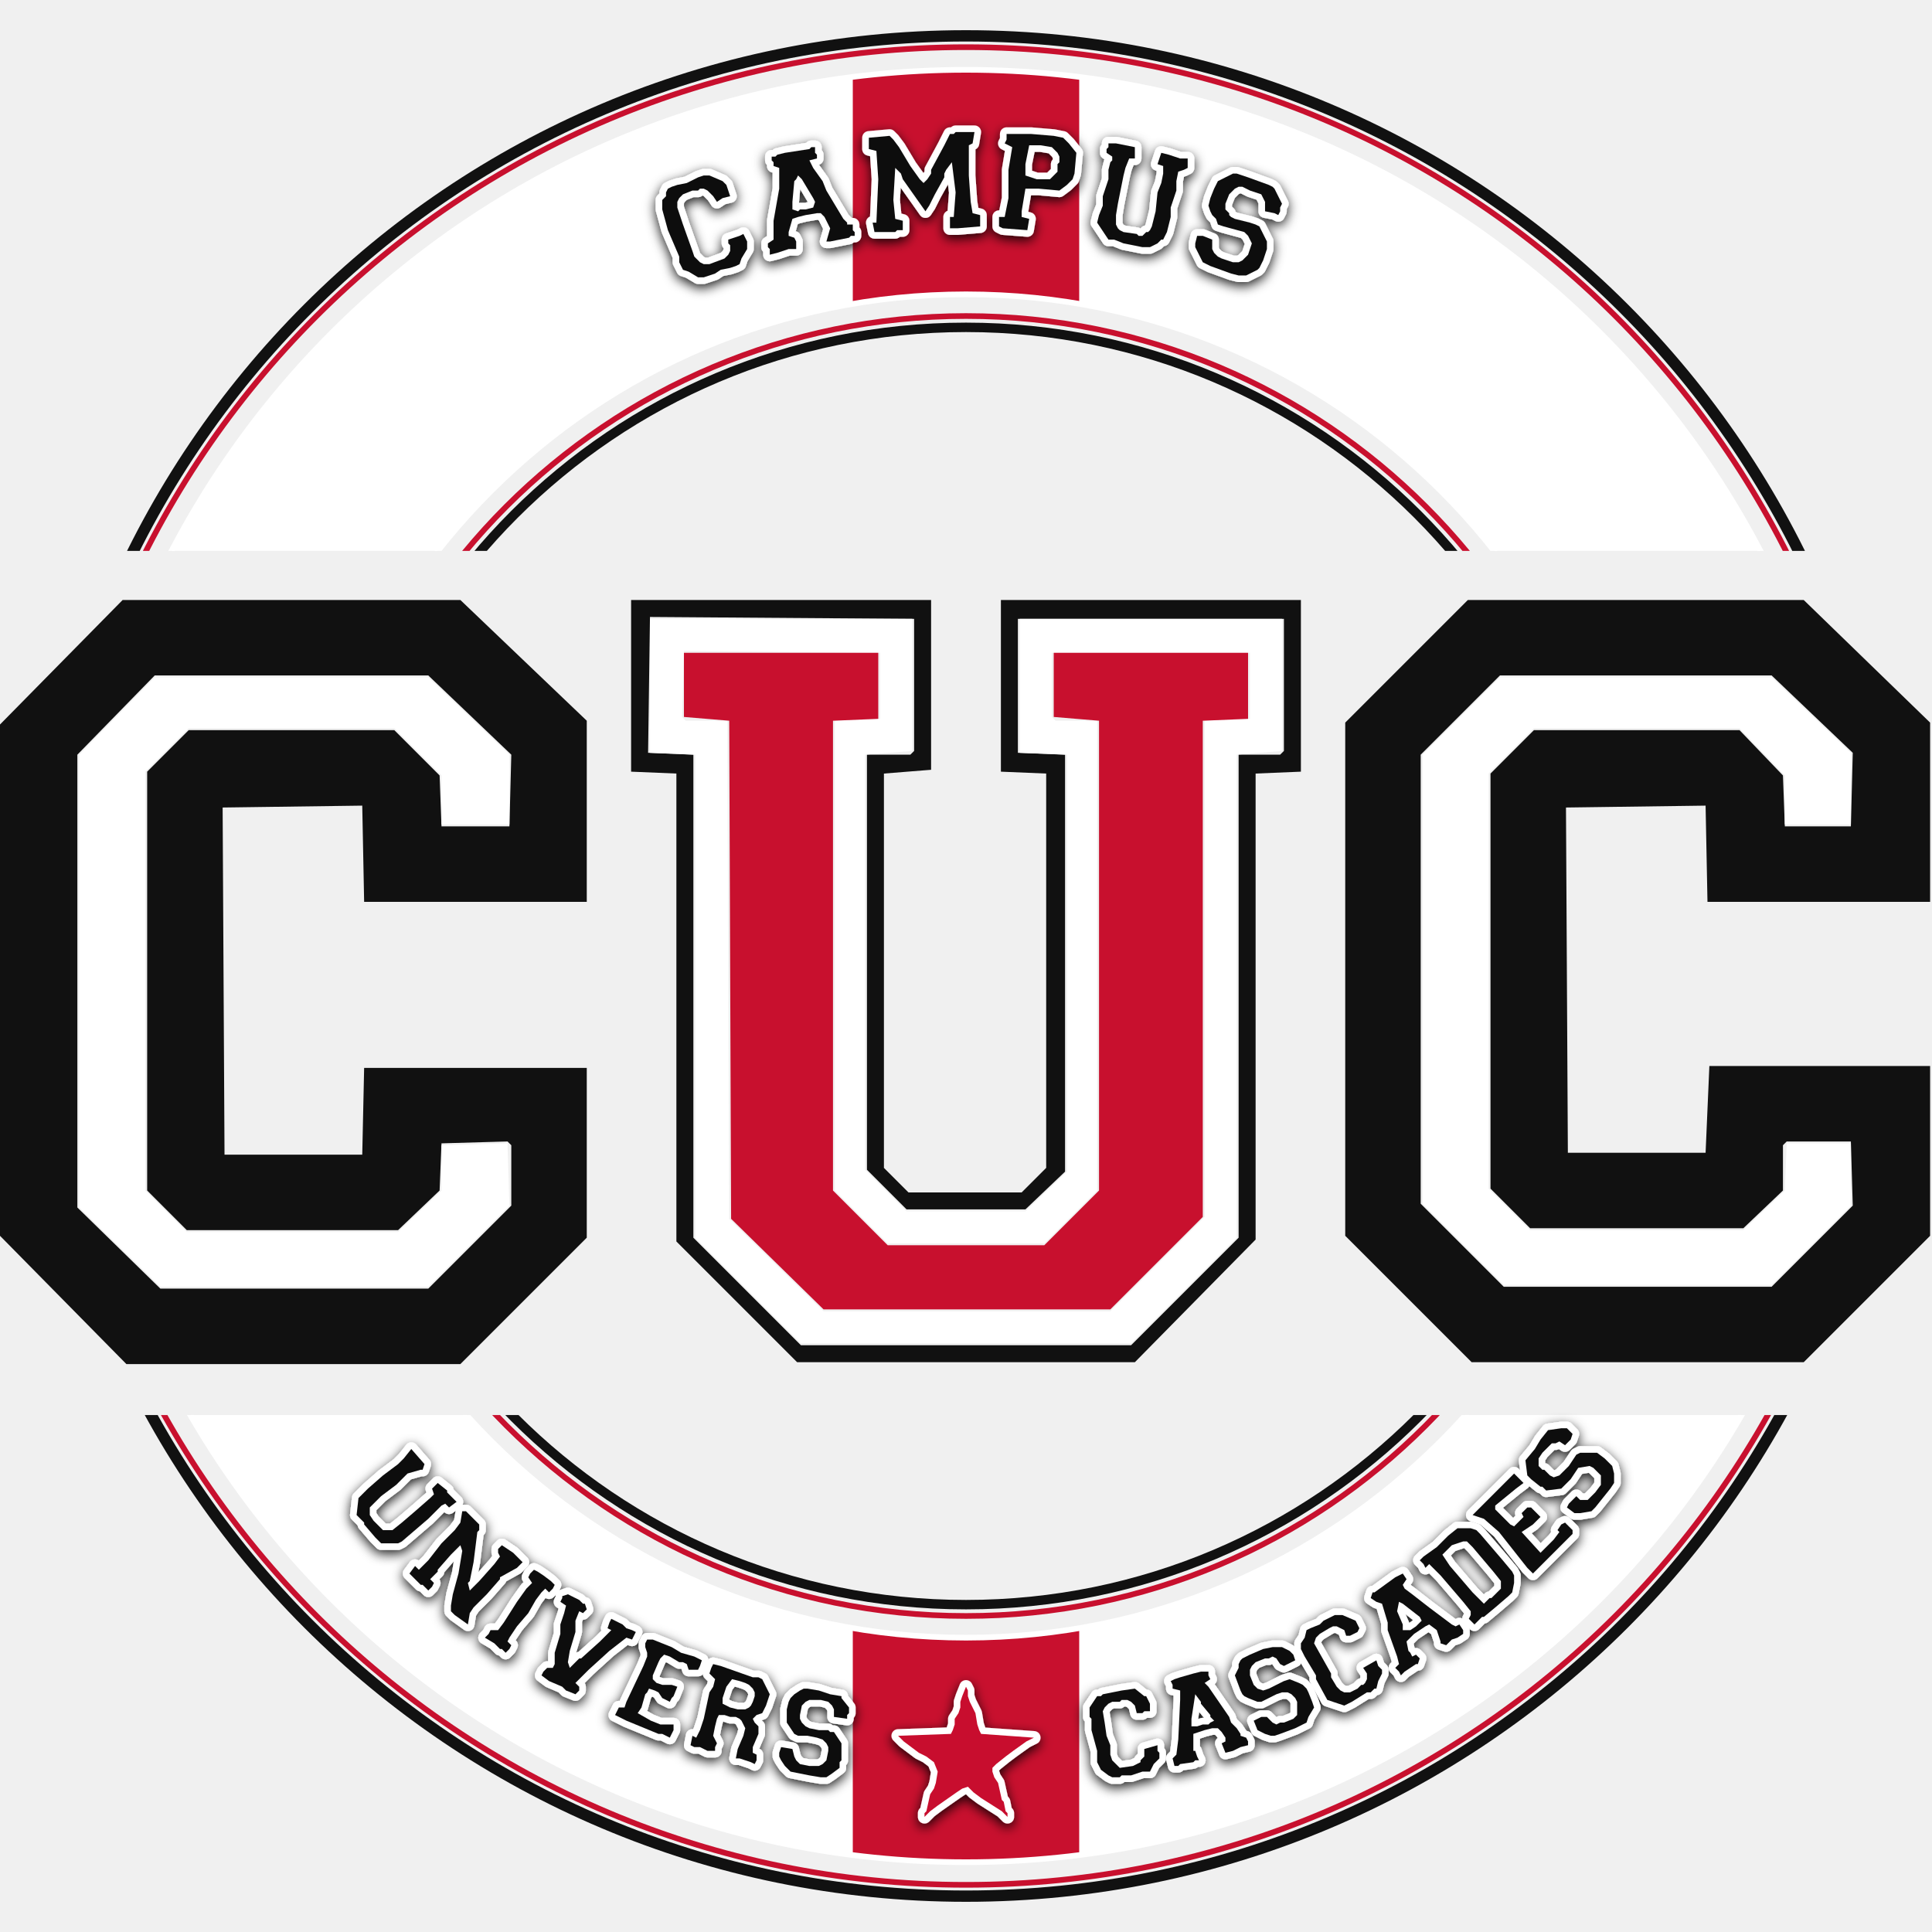
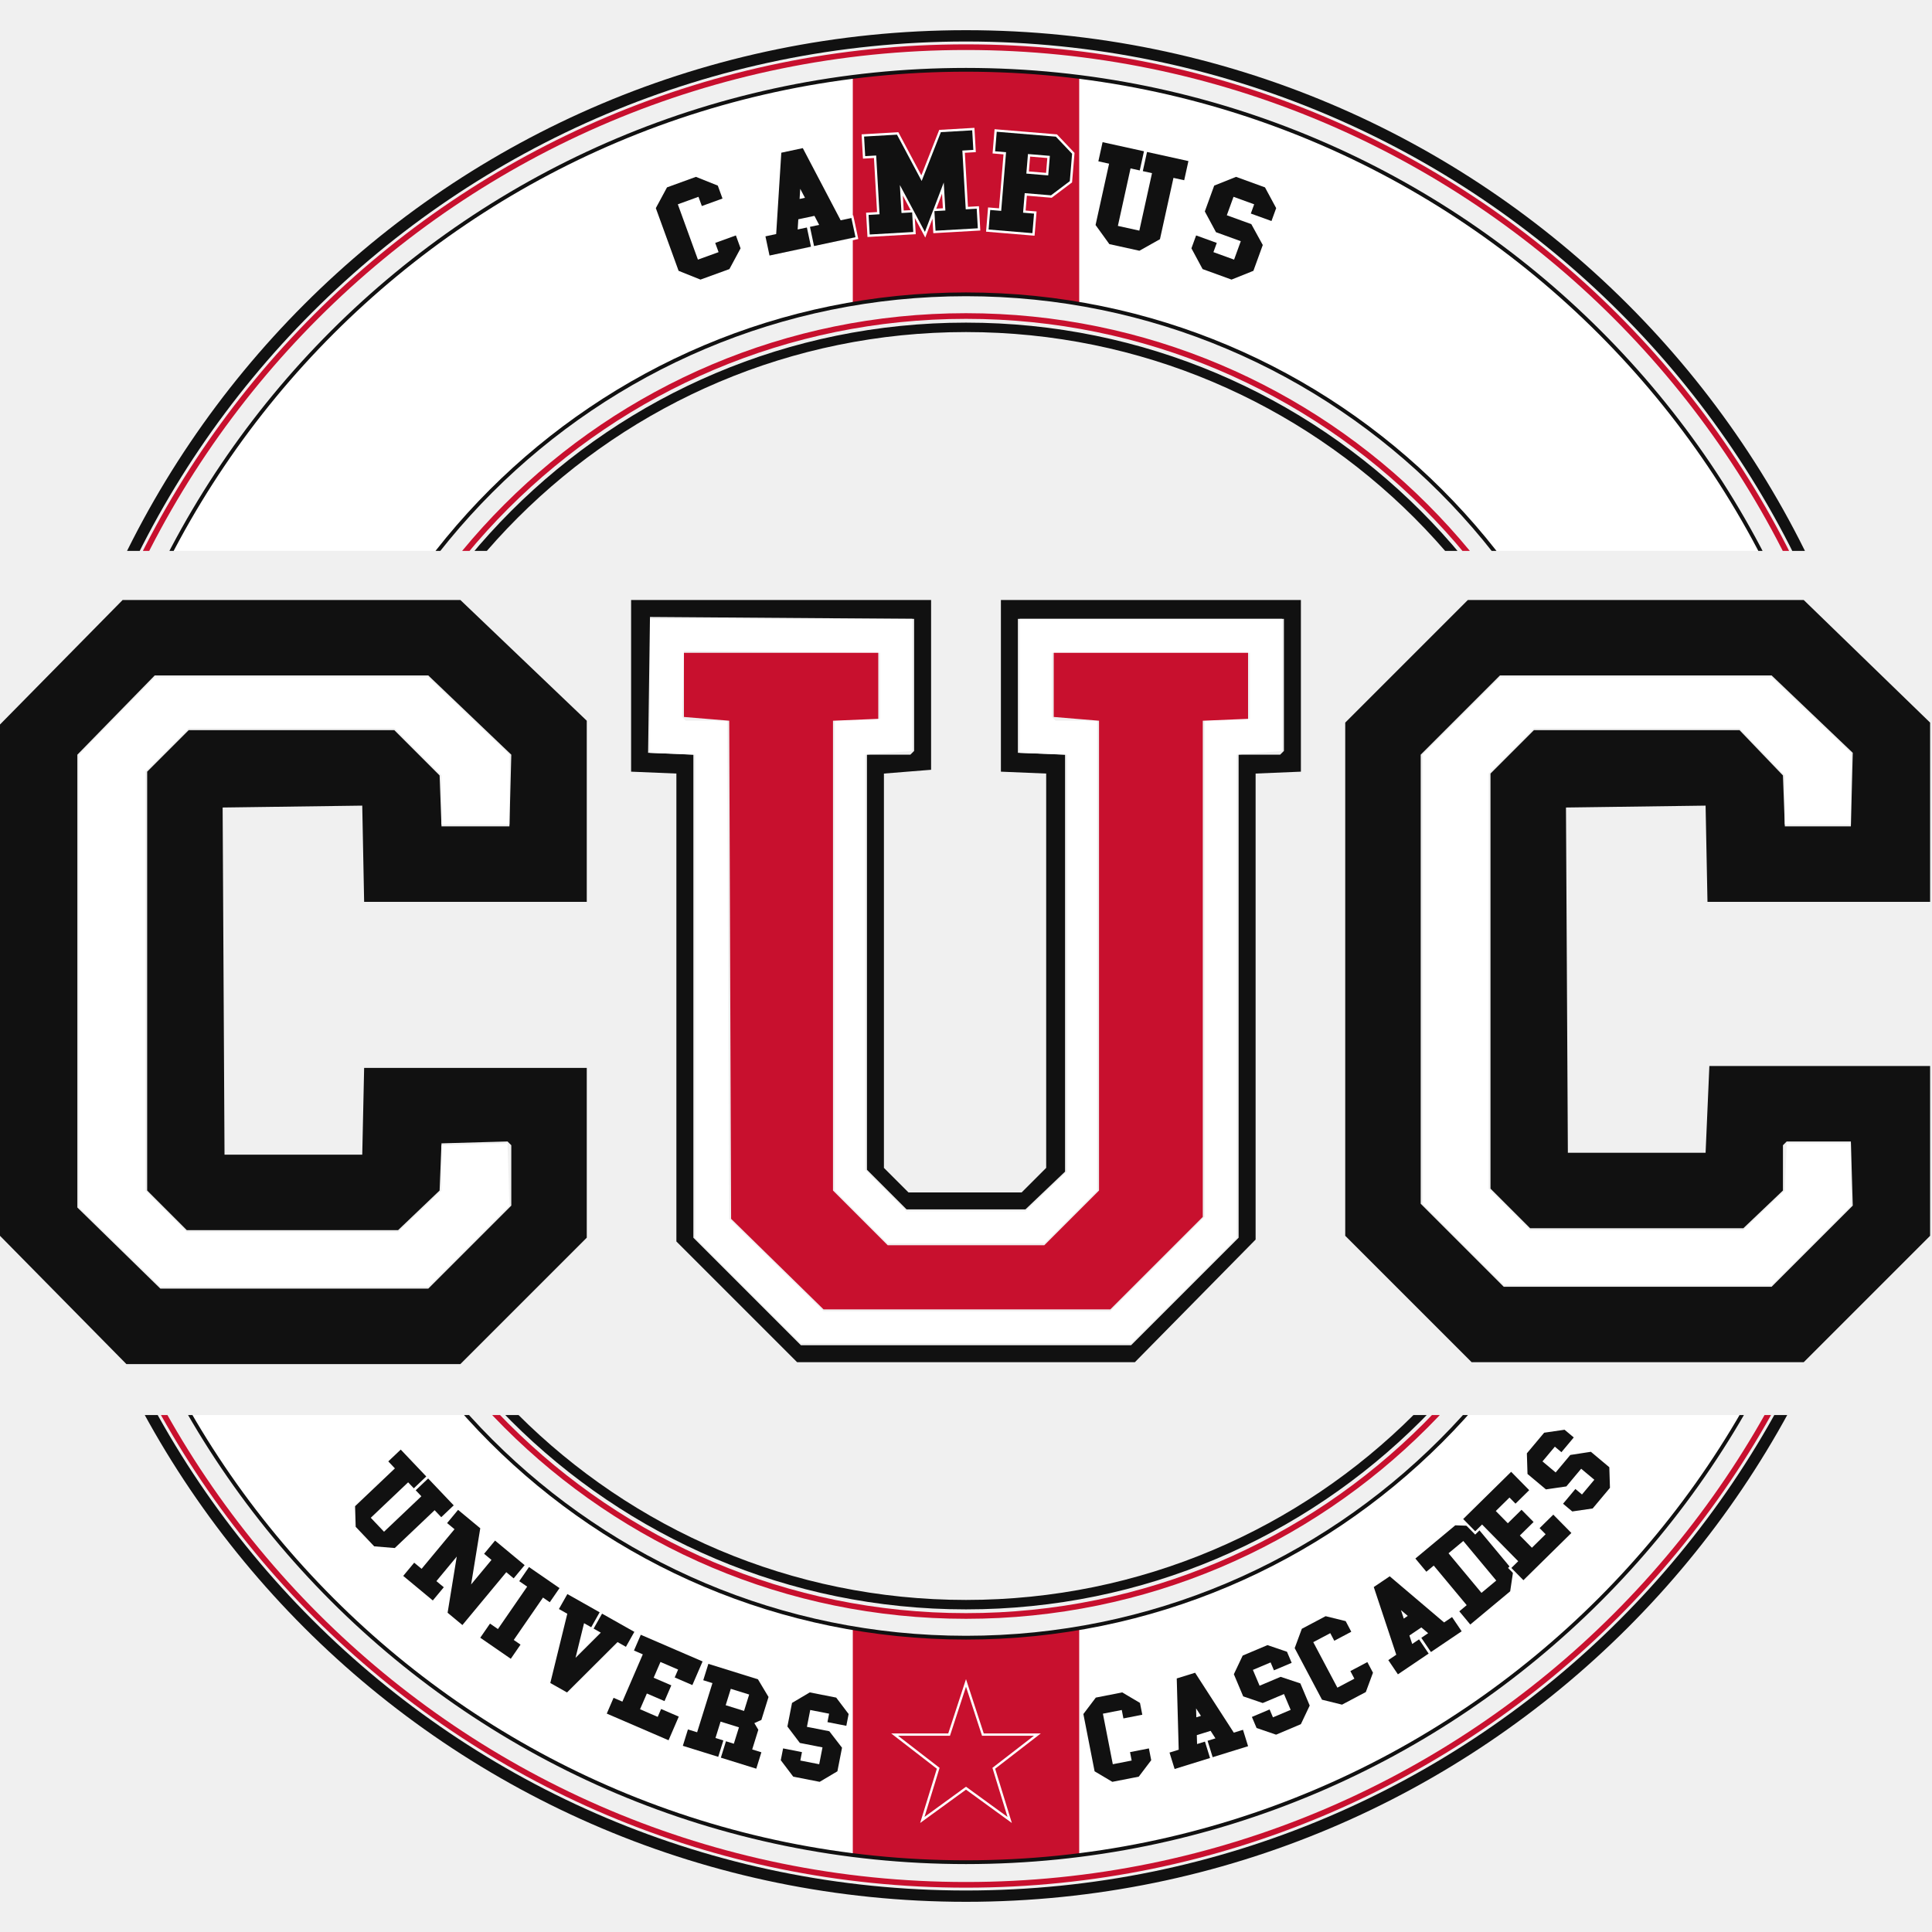
<svg xmlns="http://www.w3.org/2000/svg" viewBox="0 0 1024 1024" width="1024" height="1024">
  <defs>
    <clipPath id="ring-arcs-clip">
      <rect x="0" y="0" width="1024" height="292.0" />
      <rect x="0" y="750.0" width="1024" height="274.0" />
    </clipPath>
    <mask id="ring-donut-mask">
      <rect x="0" y="0" width="1024" height="1024" fill="black" />
      <circle cx="512.0" cy="512.0" r="475.0" fill="white" />
      <circle cx="512.0" cy="512.0" r="356.0" fill="black" />
    </mask>
-     <filter id="text-glow" x="-20%" y="-20%" width="140%" height="140%">
-       <feDropShadow dx="0" dy="2" stdDeviation="3" flood-color="#000000" flood-opacity="0.9" />
-     </filter>
-     <g id="flag-pattern">
+     <g id="st-george-full">
      <rect x="0" y="0" width="1024" height="1024" fill="#FFFFFF" />
      <rect x="452.0" y="0" width="120" height="1024" fill="#C8102E" />
      <rect x="0" y="452.0" width="1024" height="120" fill="#C8102E" />
    </g>
-     <clipPath id="u-core-clip">
-       <path d="M 362.5,346.0 L 362.5,380.0 L 386.5,382.0 L 387.5,646.0 L 436.5,694.0 L 588.5,694.0 L 637.5,645.0 L 637.5,382.0 L 661.5,381.0 L 661.5,346.0 L 558.5,346.0 L 558.5,380.0 L 582.5,382.0 L 582.5,631.0 L 553.5,660.0 L 470.5,660.0 L 441.5,631.0 L 441.5,382.0 L 465.5,381.0 L 465.5,346.0 Z" />
-     </clipPath>
  </defs>
  <g clip-path="url(#ring-arcs-clip)">
    <g mask="url(#ring-donut-mask)">
-       <use href="#flag-pattern" />
+       <use href="#st-george-full" />
    </g>
    <circle cx="512.0" cy="512.0" r="493.0" fill="none" stroke="#111111" stroke-width="6" />
    <circle cx="512.0" cy="512.0" r="487.0" fill="none" stroke="#C8102E" stroke-width="3" />
-     <circle cx="512.0" cy="512.0" r="475.0" fill="none" stroke="#FFFFFF" stroke-width="3" />
-     <circle cx="512.0" cy="512.0" r="356.0" fill="none" stroke="#FFFFFF" stroke-width="3" />
+     <circle cx="512.0" cy="512.0" r="475.0" fill="none" stroke="#111111" stroke-width="2" />
+     <circle cx="512.0" cy="512.0" r="356.0" fill="none" stroke="#111111" stroke-width="2" />
    <circle cx="512.0" cy="512.0" r="344.5" fill="none" stroke="#C8102E" stroke-width="3" />
    <circle cx="512.0" cy="512.0" r="338.5" fill="none" stroke="#111111" stroke-width="5" />
  </g>
-   <g filter="url(#text-glow)">
-     <path d="M 594.5,896.0 L 589.5,897.0 L 584.5,898.0 L 583.5,899.0 L 581.5,899.0 L 579.5,902.0 L 577.5,905.0 L 577.5,910.0 L 578.5,911.0 L 578.5,917.0 L 581.5,928.0 L 581.5,934.0 L 583.5,938.0 L 587.5,941.0 L 589.5,942.0 L 593.5,942.0 L 594.5,941.0 L 599.5,941.0 L 605.5,939.0 L 609.5,939.0 L 611.5,935.0 L 614.5,932.0 L 614.5,929.0 L 613.5,928.0 L 613.5,925.0 L 606.5,927.0 L 606.5,931.0 L 604.5,933.0 L 604.5,934.0 L 600.5,936.0 L 593.5,937.0 L 589.5,933.0 L 588.5,930.0 L 588.5,925.0 L 586.5,920.0 L 585.5,913.0 L 584.5,907.0 L 585.5,905.0 L 587.5,903.0 L 589.5,902.0 L 593.5,902.0 L 594.5,901.0 L 597.5,901.0 L 599.5,902.0 L 601.5,904.0 L 602.5,908.0 L 605.5,908.0 L 606.5,907.0 L 609.5,907.0 L 609.5,903.0 L 607.5,899.0 L 606.5,899.0 L 601.5,895.0 Z" fill="#111111" stroke="#FFFFFF" stroke-width="7" stroke-linejoin="round" paint-order="stroke fill" fill-rule="evenodd" />
-     <path d="M 426.0,895.0 L 424.0,896.0 L 421.0,898.0 L 419.0,900.0 L 418.0,902.0 L 417.0,906.0 L 417.0,913.0 L 419.0,916.0 L 421.0,919.0 L 423.0,920.0 L 428.0,920.0 L 433.0,921.0 L 436.0,922.0 L 438.0,924.0 L 439.0,926.0 L 439.0,928.0 L 438.0,933.0 L 436.0,935.0 L 434.0,936.0 L 429.0,936.0 L 424.0,935.0 L 422.0,933.0 L 421.0,931.0 L 420.0,927.0 L 414.0,926.0 L 413.0,929.0 L 413.0,931.0 L 414.0,933.0 L 416.0,936.0 L 419.0,939.0 L 424.0,940.0 L 429.0,941.0 L 435.0,942.0 L 438.0,942.0 L 441.0,940.0 L 445.0,937.0 L 445.0,934.0 L 446.0,933.0 L 446.0,924.0 L 442.0,918.0 L 440.0,918.0 L 439.0,917.0 L 434.0,917.0 L 429.0,916.0 L 427.0,915.0 L 425.0,913.0 L 424.0,911.0 L 424.0,909.0 L 425.0,904.0 L 427.0,902.0 L 429.0,901.0 L 435.0,901.0 L 439.0,902.0 L 441.0,904.0 L 442.0,906.0 L 442.0,910.0 L 449.0,911.0 L 449.0,909.0 L 450.0,908.0 L 450.0,905.0 L 446.0,900.0 L 446.0,899.0 L 440.0,898.0 L 434.0,896.0 L 428.0,895.0 Z" fill="#111111" stroke="#FFFFFF" stroke-width="7" stroke-linejoin="round" paint-order="stroke fill" fill-rule="evenodd" />
-     <path d="M 636.5,886.0 L 632.5,887.0 L 625.5,889.0 L 622.5,890.0 L 620.5,891.0 L 621.5,893.0 L 621.5,895.0 L 625.5,896.0 L 625.5,901.0 L 624.5,922.0 L 623.5,930.0 L 621.5,932.0 L 622.5,936.0 L 624.5,936.0 L 625.5,935.0 L 632.5,934.0 L 633.5,933.0 L 635.5,933.0 L 634.5,931.0 L 633.5,928.0 L 632.5,928.0 L 632.5,919.0 L 635.5,918.0 L 638.5,917.0 L 642.5,916.0 L 645.5,916.0 L 647.5,918.0 L 649.5,921.0 L 649.5,923.0 L 647.5,924.0 L 649.5,929.0 L 653.5,928.0 L 657.5,926.0 L 661.5,925.0 L 661.5,923.0 L 660.5,921.0 L 657.5,920.0 L 657.5,919.0 L 655.5,916.0 L 652.5,913.0 L 651.5,910.0 L 640.5,894.0 L 638.5,892.0 L 641.5,890.0 L 640.5,888.0 L 640.5,886.0 Z M 633.5,898.0 L 636.5,902.0 L 636.5,903.0 L 641.5,909.0 L 641.5,910.0 L 643.5,912.0 L 641.5,913.0 L 640.5,914.0 L 637.5,914.0 L 634.5,915.0 L 631.5,915.0 L 631.5,911.0 Z" fill="#111111" stroke="#FFFFFF" stroke-width="7" stroke-linejoin="round" paint-order="stroke fill" fill-rule="evenodd" />
-     <path d="M 378.0,882.0 L 377.0,884.0 L 376.0,887.0 L 379.0,890.0 L 378.0,894.0 L 376.0,897.0 L 373.0,911.0 L 371.0,917.0 L 369.0,921.0 L 367.0,920.0 L 366.0,925.0 L 368.0,926.0 L 371.0,926.0 L 375.0,928.0 L 379.0,928.0 L 379.0,926.0 L 380.0,924.0 L 378.0,920.0 L 379.0,915.0 L 380.0,911.0 L 381.0,909.0 L 384.0,909.0 L 387.0,910.0 L 390.0,910.0 L 392.0,911.0 L 393.0,912.0 L 395.0,916.0 L 394.0,920.0 L 391.0,927.0 L 390.0,932.0 L 392.0,932.0 L 395.0,933.0 L 398.0,934.0 L 400.0,935.0 L 401.0,933.0 L 401.0,930.0 L 399.0,929.0 L 399.0,926.0 L 402.0,919.0 L 402.0,915.0 L 400.0,913.0 L 399.0,911.0 L 401.0,909.0 L 404.0,908.0 L 406.0,904.0 L 407.0,901.0 L 408.0,898.0 L 404.0,890.0 L 402.0,889.0 L 399.0,889.0 L 382.0,883.0 Z M 388.0,890.0 L 392.0,891.0 L 395.0,892.0 L 397.0,893.0 L 399.0,895.0 L 400.0,897.0 L 400.0,899.0 L 399.0,902.0 L 398.0,904.0 L 397.0,905.0 L 395.0,906.0 L 391.0,906.0 L 387.0,905.0 L 383.0,903.0 L 383.0,900.0 L 385.0,894.0 Z" fill="#111111" stroke="#FFFFFF" stroke-width="7" stroke-linejoin="round" paint-order="stroke fill" fill-rule="evenodd" />
-     <path d="M 674.5,873.0 L 669.5,874.0 L 662.5,877.0 L 660.5,878.0 L 658.5,879.0 L 657.5,880.0 L 656.5,882.0 L 656.5,884.0 L 654.5,888.0 L 657.5,896.0 L 658.5,898.0 L 659.5,899.0 L 661.5,900.0 L 666.5,902.0 L 668.5,902.0 L 676.5,898.0 L 679.5,897.0 L 682.5,897.0 L 684.5,898.0 L 686.5,900.0 L 687.5,902.0 L 687.5,904.0 L 687.5,907.0 L 687.5,909.0 L 685.5,911.0 L 680.5,913.0 L 678.5,913.0 L 676.5,914.0 L 674.5,913.0 L 671.5,910.0 L 668.5,910.0 L 664.5,912.0 L 666.5,917.0 L 668.5,918.0 L 670.5,919.0 L 673.5,920.0 L 675.5,920.0 L 678.5,919.0 L 686.5,916.0 L 690.5,914.0 L 692.5,913.0 L 693.5,910.0 L 696.5,905.0 L 695.5,902.0 L 693.5,897.0 L 692.5,895.0 L 690.5,893.0 L 688.5,892.0 L 683.5,890.0 L 680.5,891.0 L 672.5,895.0 L 669.5,896.0 L 666.5,895.0 L 664.5,893.0 L 662.5,888.0 L 662.5,885.0 L 663.5,883.0 L 665.5,881.0 L 670.5,879.0 L 672.5,879.0 L 674.5,878.0 L 676.5,879.0 L 678.5,882.0 L 680.5,883.0 L 686.5,880.0 L 685.5,877.0 L 683.5,875.0 L 681.5,874.0 L 679.5,873.0 L 677.5,873.0 Z" fill="#111111" stroke="#FFFFFF" stroke-width="7" stroke-linejoin="round" paint-order="stroke fill" fill-rule="evenodd" />
-     <path d="M 343.0,869.0 L 342.0,871.0 L 342.0,873.0 L 343.0,876.0 L 343.0,878.0 L 341.0,883.0 L 332.0,902.0 L 331.0,905.0 L 328.0,905.0 L 327.0,907.0 L 326.0,909.0 L 328.0,910.0 L 332.0,912.0 L 349.0,919.0 L 351.0,919.0 L 355.0,921.0 L 356.0,919.0 L 357.0,917.0 L 357.0,914.0 L 352.0,914.0 L 350.0,914.0 L 345.0,912.0 L 338.0,908.0 L 340.0,905.0 L 342.0,898.0 L 343.0,897.0 L 344.0,895.0 L 347.0,896.0 L 349.0,897.0 L 351.0,900.0 L 355.0,902.0 L 356.0,900.0 L 357.0,899.0 L 359.0,894.0 L 356.0,893.0 L 353.0,893.0 L 351.0,893.0 L 348.0,892.0 L 346.0,890.0 L 346.0,888.0 L 349.0,881.0 L 350.0,879.0 L 352.0,877.0 L 355.0,878.0 L 360.0,881.0 L 362.0,881.0 L 364.0,882.0 L 365.0,885.0 L 370.0,885.0 L 371.0,883.0 L 372.0,880.0 L 370.0,879.0 L 368.0,878.0 L 361.0,876.0 L 356.0,873.0 L 346.0,869.0 Z" fill="#111111" stroke="#FFFFFF" stroke-width="7" stroke-linejoin="round" paint-order="stroke fill" fill-rule="evenodd" />
-     <path d="M 707.5,856.0 L 701.5,859.0 L 699.5,861.0 L 694.5,863.0 L 692.5,864.0 L 691.5,868.0 L 689.5,871.0 L 689.5,874.0 L 691.5,878.0 L 697.5,888.0 L 697.5,890.0 L 703.5,901.0 L 706.5,902.0 L 709.5,903.0 L 712.5,904.0 L 716.5,902.0 L 724.5,897.0 L 726.5,897.0 L 728.5,895.0 L 729.5,895.0 L 730.5,891.0 L 732.5,887.0 L 732.5,885.0 L 730.5,883.0 L 729.5,880.0 L 722.5,884.0 L 724.5,887.0 L 724.5,890.0 L 723.5,892.0 L 722.5,893.0 L 721.5,893.0 L 719.5,895.0 L 717.5,896.0 L 715.5,897.0 L 712.5,897.0 L 710.5,896.0 L 708.5,894.0 L 705.5,889.0 L 705.5,887.0 L 696.5,871.0 L 697.5,868.0 L 699.5,866.0 L 704.5,863.0 L 706.5,862.0 L 708.5,862.0 L 712.5,864.0 L 713.5,867.0 L 715.5,867.0 L 717.5,866.0 L 719.5,865.0 L 720.5,863.0 L 719.5,861.0 L 718.5,859.0 L 711.5,856.0 Z" fill="#111111" stroke="#FFFFFF" stroke-width="7" stroke-linejoin="round" paint-order="stroke fill" fill-rule="evenodd" />
-     <path d="M 298.0,846.0 L 298.0,847.0 L 297.0,849.0 L 300.0,851.0 L 299.0,855.0 L 297.0,861.0 L 297.0,866.0 L 294.0,876.0 L 294.0,882.0 L 293.0,884.0 L 290.0,884.0 L 288.0,886.0 L 287.0,888.0 L 291.0,891.0 L 298.0,894.0 L 300.0,896.0 L 305.0,898.0 L 307.0,896.0 L 307.0,894.0 L 305.0,892.0 L 312.0,885.0 L 323.0,875.0 L 332.0,868.0 L 335.0,869.0 L 336.0,867.0 L 337.0,865.0 L 335.0,864.0 L 332.0,863.0 L 330.0,861.0 L 324.0,858.0 L 323.0,860.0 L 322.0,863.0 L 324.0,864.0 L 318.0,870.0 L 308.0,879.0 L 307.0,879.0 L 302.0,884.0 L 301.0,881.0 L 302.0,875.0 L 305.0,865.0 L 305.0,859.0 L 307.0,854.0 L 309.0,855.0 L 311.0,853.0 L 310.0,850.0 L 309.0,850.0 L 307.0,848.0 L 301.0,845.0 Z" fill="#111111" stroke="#FFFFFF" stroke-width="7" stroke-linejoin="round" paint-order="stroke fill" fill-rule="evenodd" />
-     <path d="M 739.5,836.0 L 728.5,844.0 L 727.5,844.0 L 726.5,847.0 L 729.5,849.0 L 732.5,850.0 L 735.5,860.0 L 735.5,864.0 L 740.5,878.0 L 741.5,882.0 L 739.5,884.0 L 741.5,886.0 L 742.5,888.0 L 744.5,886.0 L 750.5,882.0 L 751.5,882.0 L 752.5,879.0 L 750.5,877.0 L 748.5,878.0 L 747.5,876.0 L 746.5,875.0 L 745.5,870.0 L 749.5,866.0 L 752.5,864.0 L 755.5,862.0 L 757.5,861.0 L 761.5,864.0 L 763.5,870.0 L 763.5,871.0 L 766.5,872.0 L 769.5,869.0 L 772.5,868.0 L 775.5,866.0 L 775.5,864.0 L 773.5,861.0 L 771.5,862.0 L 769.5,861.0 L 765.5,858.0 L 757.5,852.0 L 748.5,845.0 L 744.5,842.0 L 743.5,840.0 L 745.5,837.0 L 743.5,834.0 Z M 741.5,849.0 L 743.5,850.0 L 752.5,857.0 L 753.5,859.0 L 750.5,862.0 L 747.5,864.0 L 743.5,864.0 L 743.5,861.0 L 740.5,854.0 Z" fill="#111111" stroke="#FFFFFF" stroke-width="7" stroke-linejoin="round" paint-order="stroke fill" fill-rule="evenodd" />
-     <path d="M 283.0,832.0 L 281.0,834.0 L 280.0,836.0 L 282.0,839.0 L 279.0,842.0 L 274.0,849.0 L 267.0,860.0 L 264.0,864.0 L 260.0,864.0 L 259.0,866.0 L 257.0,868.0 L 262.0,871.0 L 265.0,874.0 L 266.0,874.0 L 268.0,876.0 L 270.0,874.0 L 271.0,872.0 L 269.0,870.0 L 270.0,868.0 L 272.0,865.0 L 274.0,862.0 L 280.0,855.0 L 284.0,848.0 L 287.0,844.0 L 289.0,842.0 L 291.0,844.0 L 293.0,842.0 L 294.0,840.0 L 292.0,838.0 L 288.0,835.0 L 285.0,833.0 Z" fill="#111111" stroke="#FFFFFF" stroke-width="7" stroke-linejoin="round" paint-order="stroke fill" fill-rule="evenodd" />
-     <path d="M 772.5,810.0 L 767.5,814.0 L 761.5,820.0 L 754.5,825.0 L 752.5,827.0 L 754.5,829.0 L 755.5,831.0 L 757.5,829.0 L 763.5,835.0 L 769.5,842.0 L 775.5,849.0 L 779.5,854.0 L 779.5,856.0 L 778.5,858.0 L 781.5,861.0 L 785.5,857.0 L 786.5,857.0 L 792.5,852.0 L 799.5,846.0 L 801.5,844.0 L 802.5,839.0 L 802.5,835.0 L 801.5,833.0 L 796.5,827.0 L 790.5,820.0 L 784.5,813.0 L 782.5,811.0 L 779.5,810.0 Z M 775.5,817.0 L 777.5,817.0 L 780.5,820.0 L 791.5,833.0 L 795.5,838.0 L 795.5,842.0 L 790.5,847.0 L 789.5,847.0 L 786.5,850.0 L 780.5,844.0 L 768.5,830.0 L 764.5,824.0 L 769.5,819.0 Z" fill="#111111" stroke="#FFFFFF" stroke-width="7" stroke-linejoin="round" paint-order="stroke fill" fill-rule="evenodd" />
-     <path d="M 245.0,801.0 L 244.0,807.0 L 241.0,811.0 L 234.0,818.0 L 227.0,827.0 L 222.0,832.0 L 220.0,830.0 L 217.0,834.0 L 223.0,840.0 L 224.0,840.0 L 227.0,843.0 L 229.0,841.0 L 230.0,839.0 L 228.0,837.0 L 232.0,833.0 L 232.0,832.0 L 239.0,824.0 L 244.0,819.0 L 245.0,822.0 L 244.0,828.0 L 243.0,834.0 L 240.0,845.0 L 239.0,851.0 L 239.0,854.0 L 241.0,856.0 L 248.0,861.0 L 249.0,855.0 L 251.0,852.0 L 258.0,845.0 L 265.0,837.0 L 265.0,836.0 L 274.0,831.0 L 277.0,828.0 L 272.0,823.0 L 266.0,819.0 L 264.0,821.0 L 264.0,823.0 L 265.0,825.0 L 262.0,829.0 L 254.0,838.0 L 249.0,843.0 L 248.0,839.0 L 249.0,838.0 L 251.0,828.0 L 253.0,812.0 L 254.0,811.0 L 254.0,808.0 L 247.0,801.0 Z" fill="#111111" stroke="#FFFFFF" stroke-width="7" stroke-linejoin="round" paint-order="stroke fill" fill-rule="evenodd" />
-     <path d="M 802.5,781.0 L 780.5,803.0 L 786.5,805.0 L 794.5,812.0 L 809.5,831.0 L 812.5,834.0 L 833.5,813.0 L 833.5,811.0 L 829.5,807.0 L 827.5,808.0 L 825.5,811.0 L 826.5,812.0 L 823.5,816.0 L 816.5,823.0 L 806.5,812.0 L 812.5,808.0 L 816.5,804.0 L 811.5,799.0 L 809.5,799.0 L 806.5,802.0 L 807.5,804.0 L 802.5,809.0 L 800.5,808.0 L 792.5,800.0 L 792.5,798.0 L 803.5,789.0 L 807.5,786.0 Z" fill="#111111" stroke="#FFFFFF" stroke-width="7" stroke-linejoin="round" paint-order="stroke fill" fill-rule="evenodd" />
-     <path d="M 214.0,773.0 L 211.0,776.0 L 203.0,782.0 L 195.0,789.0 L 190.0,794.0 L 189.0,803.0 L 193.0,807.0 L 193.0,808.0 L 199.0,815.0 L 202.0,818.0 L 211.0,818.0 L 213.0,817.0 L 220.0,811.0 L 227.0,805.0 L 234.0,798.0 L 236.0,797.0 L 238.0,799.0 L 242.0,796.0 L 237.0,791.0 L 237.0,790.0 L 232.0,786.0 L 229.0,789.0 L 230.0,792.0 L 228.0,794.0 L 220.0,801.0 L 213.0,807.0 L 208.0,811.0 L 203.0,811.0 L 198.0,806.0 L 196.0,803.0 L 196.0,799.0 L 202.0,793.0 L 210.0,787.0 L 216.0,781.0 L 223.0,779.0 L 224.0,779.0 L 225.0,776.0 L 218.0,768.0 Z" fill="#111111" stroke="#FFFFFF" stroke-width="7" stroke-linejoin="round" paint-order="stroke fill" fill-rule="evenodd" />
-     <path d="M 827.5,757.0 L 820.5,758.0 L 816.5,763.0 L 813.5,768.0 L 808.5,774.0 L 809.5,782.0 L 811.5,784.0 L 816.5,788.0 L 817.5,788.0 L 819.5,790.0 L 827.5,789.0 L 832.5,784.0 L 836.5,778.0 L 842.5,777.0 L 844.5,778.0 L 848.5,782.0 L 848.5,787.0 L 845.5,791.0 L 841.5,795.0 L 837.5,795.0 L 835.5,793.0 L 831.5,797.0 L 830.5,799.0 L 834.5,802.0 L 837.5,802.0 L 843.5,801.0 L 845.5,799.0 L 853.5,789.0 L 855.5,786.0 L 855.5,781.0 L 854.5,777.0 L 850.5,773.0 L 846.5,770.0 L 837.5,770.0 L 835.5,771.0 L 831.5,777.0 L 826.5,782.0 L 823.5,783.0 L 821.5,782.0 L 818.5,779.0 L 817.5,779.0 L 815.5,777.0 L 815.5,773.0 L 817.5,770.0 L 822.5,765.0 L 824.5,765.0 L 826.5,764.0 L 829.5,766.0 L 832.5,763.0 L 833.5,760.0 L 830.5,757.0 Z" fill="#111111" stroke="#FFFFFF" stroke-width="7" stroke-linejoin="round" paint-order="stroke fill" fill-rule="evenodd" />
-     <path d="M 373.0,93.0 L 370.0,94.0 L 364.0,97.0 L 359.0,98.0 L 356.0,99.0 L 354.0,100.0 L 353.0,102.0 L 353.0,104.0 L 351.0,106.0 L 351.0,108.0 L 351.0,111.0 L 354.0,122.0 L 360.0,136.0 L 360.0,139.0 L 362.0,143.0 L 365.0,144.0 L 370.0,147.0 L 373.0,147.0 L 379.0,145.0 L 382.0,143.0 L 387.0,142.0 L 390.0,141.0 L 392.0,140.0 L 393.0,137.0 L 396.0,132.0 L 396.0,128.0 L 394.0,124.0 L 392.0,125.0 L 386.0,127.0 L 386.0,129.0 L 387.0,130.0 L 387.0,133.0 L 386.0,135.0 L 384.0,137.0 L 376.0,140.0 L 373.0,140.0 L 371.0,139.0 L 368.0,136.0 L 367.0,133.0 L 362.0,119.0 L 359.0,110.0 L 359.0,107.0 L 360.0,105.0 L 362.0,103.0 L 367.0,101.0 L 370.0,101.0 L 371.0,100.0 L 373.0,100.0 L 375.0,101.0 L 378.0,104.0 L 380.0,107.0 L 383.0,105.0 L 387.0,104.0 L 386.0,101.0 L 385.0,98.0 L 383.0,96.0 L 376.0,93.0 Z" fill="#111111" stroke="#FFFFFF" stroke-width="7" stroke-linejoin="round" paint-order="stroke fill" fill-rule="evenodd" />
-     <path d="M 653.5,92.0 L 647.5,95.0 L 645.5,96.0 L 643.5,100.0 L 641.5,105.0 L 640.5,109.0 L 641.5,112.0 L 642.5,114.0 L 644.5,116.0 L 645.5,119.0 L 648.5,120.0 L 659.5,123.0 L 661.5,125.0 L 663.5,129.0 L 662.5,132.0 L 661.5,135.0 L 658.5,138.0 L 656.5,139.0 L 653.5,139.0 L 650.5,138.0 L 647.5,137.0 L 645.5,136.0 L 643.5,134.0 L 642.5,132.0 L 642.5,127.0 L 637.5,125.0 L 634.5,125.0 L 633.5,129.0 L 633.5,131.0 L 636.5,137.0 L 637.5,139.0 L 641.5,141.0 L 652.5,145.0 L 656.5,146.0 L 660.5,146.0 L 664.5,144.0 L 666.5,143.0 L 667.5,142.0 L 668.5,140.0 L 669.5,138.0 L 671.5,132.0 L 671.5,128.0 L 667.5,120.0 L 665.5,119.0 L 662.5,118.0 L 654.5,116.0 L 652.5,115.0 L 651.5,114.0 L 651.5,113.0 L 649.5,111.0 L 649.5,108.0 L 651.5,103.0 L 654.5,100.0 L 656.5,99.0 L 658.5,99.0 L 662.5,101.0 L 668.5,103.0 L 670.5,107.0 L 670.5,109.0 L 670.5,112.0 L 675.5,113.0 L 677.5,114.0 L 678.5,112.0 L 678.5,110.0 L 679.5,108.0 L 678.5,106.0 L 676.5,102.0 L 675.5,100.0 L 674.5,99.0 L 672.5,98.0 L 661.5,94.0 L 655.5,92.0 Z" fill="#111111" stroke="#FFFFFF" stroke-width="7" stroke-linejoin="round" paint-order="stroke fill" fill-rule="evenodd" />
-     <path d="M 430.0,78.0 L 429.0,79.0 L 416.0,81.0 L 412.0,82.0 L 411.0,83.0 L 409.0,83.0 L 409.0,85.0 L 410.0,86.0 L 410.0,88.0 L 413.0,89.0 L 413.0,100.0 L 410.0,117.0 L 410.0,127.0 L 407.0,129.0 L 407.0,131.0 L 408.0,132.0 L 408.0,135.0 L 412.0,134.0 L 418.0,132.0 L 422.0,132.0 L 422.0,128.0 L 421.0,126.0 L 418.0,125.0 L 418.0,123.0 L 420.0,116.0 L 423.0,115.0 L 427.0,114.0 L 433.0,113.0 L 435.0,113.0 L 437.0,115.0 L 440.0,121.0 L 438.0,128.0 L 440.0,128.0 L 445.0,127.0 L 450.0,126.0 L 451.0,125.0 L 453.0,125.0 L 453.0,123.0 L 452.0,122.0 L 452.0,119.0 L 449.0,119.0 L 449.0,118.0 L 447.0,116.0 L 444.0,111.0 L 438.0,101.0 L 436.0,96.0 L 431.0,89.0 L 429.0,85.0 L 433.0,84.0 L 433.0,82.0 L 432.0,81.0 L 432.0,78.0 Z M 423.0,93.0 L 425.0,95.0 L 431.0,105.0 L 432.0,107.0 L 431.0,110.0 L 427.0,111.0 L 424.0,111.0 L 423.0,112.0 L 420.0,111.0 L 420.0,107.0 L 421.0,96.0 L 422.0,95.0 Z" fill="#111111" stroke="#FFFFFF" stroke-width="7" stroke-linejoin="round" paint-order="stroke fill" fill-rule="evenodd" />
-     <path d="M 587.5,76.0 L 587.5,78.0 L 586.5,79.0 L 586.5,81.0 L 589.5,83.0 L 589.5,85.0 L 588.5,86.0 L 587.5,90.0 L 587.5,95.0 L 584.5,104.0 L 584.5,109.0 L 582.5,114.0 L 581.5,118.0 L 583.5,121.0 L 587.5,127.0 L 590.5,127.0 L 595.5,129.0 L 605.5,131.0 L 609.5,131.0 L 611.5,130.0 L 613.5,129.0 L 615.5,127.0 L 616.5,127.0 L 618.5,123.0 L 619.5,119.0 L 620.5,115.0 L 620.5,110.0 L 623.5,101.0 L 623.5,96.0 L 624.5,91.0 L 627.5,90.0 L 629.5,89.0 L 629.5,84.0 L 625.5,84.0 L 619.5,82.0 L 615.5,81.0 L 613.5,87.0 L 616.5,88.0 L 616.5,92.0 L 615.5,97.0 L 613.5,102.0 L 612.5,112.0 L 610.5,120.0 L 609.5,122.0 L 608.5,123.0 L 607.5,123.0 L 605.5,125.0 L 603.5,125.0 L 602.5,124.0 L 595.5,123.0 L 593.5,122.0 L 592.5,121.0 L 591.5,119.0 L 591.5,114.0 L 592.5,108.0 L 595.5,93.0 L 596.5,89.0 L 598.5,84.0 L 601.5,84.0 L 601.5,81.0 L 601.5,78.0 L 596.5,77.0 L 591.5,76.0 Z" fill="#111111" stroke="#FFFFFF" stroke-width="7" stroke-linejoin="round" paint-order="stroke fill" fill-rule="evenodd" />
-     <path d="M 533.5,71.0 L 533.5,74.0 L 532.5,76.0 L 536.5,78.0 L 534.5,90.0 L 534.5,105.0 L 532.5,115.0 L 529.5,115.0 L 529.5,120.0 L 531.5,121.0 L 544.5,122.0 L 545.5,116.0 L 541.5,115.0 L 541.5,112.0 L 543.5,100.0 L 550.5,100.0 L 561.5,101.0 L 565.5,98.0 L 568.5,95.0 L 569.5,92.0 L 570.5,81.0 L 566.5,76.0 L 563.5,73.0 L 558.5,72.0 L 546.5,71.0 Z M 545.5,77.0 L 551.5,77.0 L 557.5,78.0 L 560.5,81.0 L 561.5,83.0 L 561.5,86.0 L 560.5,87.0 L 560.5,91.0 L 556.5,95.0 L 549.5,95.0 L 543.5,93.0 L 543.5,87.0 Z" fill="#111111" stroke="#FFFFFF" stroke-width="7" stroke-linejoin="round" paint-order="stroke fill" fill-rule="evenodd" />
-     <path d="M 506.5,70.0 L 505.5,71.0 L 503.5,71.0 L 502.5,73.0 L 500.5,77.0 L 493.5,90.0 L 493.5,92.0 L 491.5,95.0 L 489.5,97.0 L 487.5,95.0 L 482.5,88.0 L 476.5,78.0 L 473.5,74.0 L 471.5,72.0 L 460.5,73.0 L 460.5,79.0 L 464.5,80.0 L 465.5,95.0 L 464.5,118.0 L 462.5,118.0 L 463.5,123.0 L 474.5,123.0 L 475.5,122.0 L 478.5,122.0 L 478.5,117.0 L 474.5,116.0 L 473.5,106.0 L 474.5,89.0 L 477.5,92.0 L 478.5,95.0 L 490.5,112.0 L 492.5,109.0 L 495.5,103.0 L 500.5,94.0 L 500.5,92.0 L 501.5,90.0 L 504.5,86.0 L 506.5,102.0 L 505.5,115.0 L 503.5,115.0 L 503.5,121.0 L 507.5,121.0 L 519.5,120.0 L 519.5,114.0 L 515.5,113.0 L 514.5,107.0 L 513.5,93.0 L 513.5,77.0 L 515.5,76.0 L 516.5,70.0 Z" fill="#111111" stroke="#FFFFFF" stroke-width="7" stroke-linejoin="round" paint-order="stroke fill" fill-rule="evenodd" />
-     <path d="M 512.0,894.0 L 510.0,899.0 L 509.0,902.0 L 509.0,905.0 L 508.0,908.0 L 506.0,911.0 L 506.0,914.0 L 505.0,917.0 L 504.0,919.0 L 476.0,920.0 L 479.0,923.0 L 483.0,926.0 L 487.0,929.0 L 491.0,931.0 L 495.0,934.0 L 497.0,939.0 L 496.0,945.0 L 495.0,948.0 L 493.0,951.0 L 491.0,960.0 L 490.0,961.0 L 490.0,963.0 L 493.0,960.0 L 497.0,957.0 L 507.0,950.0 L 510.0,948.0 L 513.0,947.0 L 516.0,950.0 L 520.0,953.0 L 531.0,960.0 L 534.0,963.0 L 534.0,961.0 L 533.0,960.0 L 532.0,955.0 L 531.0,954.0 L 529.0,945.0 L 527.0,942.0 L 526.0,939.0 L 526.0,937.0 L 528.0,935.0 L 533.0,931.0 L 537.0,928.0 L 544.0,923.0 L 548.0,921.0 L 520.0,919.0 L 519.0,917.0 L 518.0,914.0 L 517.0,908.0 L 514.0,902.0 L 513.0,899.0 L 513.0,896.0 Z" fill="#C8102E" stroke="#FFFFFF" stroke-width="7" stroke-linejoin="round" paint-order="stroke fill" fill-rule="evenodd" />
-   </g>
+   <path d="M 371.27,148.19 L 359.67,143.54 L 347.6,110.31 L 353.53,99.31 L 368.85,93.74 L 380.45,98.38 L 382.94,105.23 L 371.99,109.2 L 370.21,104.31 L 359.26,108.29 L 369.91,137.61 L 380.86,133.64 L 379.08,128.75 L 390.03,124.78 L 392.52,131.62 L 386.6,142.62 Z" fill="#111111" stroke="#FFFFFF" stroke-width="2.5" stroke-linejoin="miter" paint-order="stroke fill" fill-rule="evenodd" />
+   <path d="M 407.86,135.44 L 405.7,125.27 L 411.39,124.05 L 414.11,80.94 L 425.5,78.51 L 445.57,116.76 L 451.26,115.55 L 453.43,125.72 L 431.46,130.41 L 429.29,120.23 L 434.17,119.19 L 431.67,114.41 L 423.12,116.23 L 422.78,121.62 L 427.67,120.58 L 429.83,130.75 Z M 424.14,100.07 L 423.8,105.45 L 426.65,104.85 Z" fill="#111111" stroke="#FFFFFF" stroke-width="2.5" stroke-linejoin="miter" paint-order="stroke fill" fill-rule="evenodd" />
+   <path d="M 460.96,124.29 L 460.36,113.91 L 466.18,113.57 L 464.39,82.42 L 458.57,82.76 L 457.98,72.38 L 475.42,71.37 L 488.5,95.92 L 498.68,70.04 L 515.29,69.08 L 515.89,79.46 L 510.07,79.8 L 511.86,110.95 L 517.68,110.61 L 518.27,121.0 L 495.85,122.28 L 495.25,111.9 L 501.07,111.57 L 500.21,96.73 L 490.22,122.91 L 476.95,98.07 L 477.81,112.9 L 483.46,112.58 L 484.05,122.96 Z" fill="#111111" stroke="#FFFFFF" stroke-width="2.5" stroke-linejoin="miter" paint-order="stroke fill" fill-rule="evenodd" />
+   <path d="M 523.98,121.65 L 524.84,111.29 L 530.65,111.77 L 533.23,80.68 L 527.43,80.19 L 528.29,69.83 L 559.63,72.43 L 568.23,81.5 L 567.02,96.01 L 557.05,103.53 L 543.12,102.37 L 542.25,112.73 L 548.06,113.22 L 547.2,123.58 Z M 543.98,92.01 L 555.58,92.97 L 556.45,82.61 L 544.84,81.64 Z" fill="#111111" stroke="#FFFFFF" stroke-width="2.5" stroke-linejoin="miter" paint-order="stroke fill" fill-rule="evenodd" />
+   <path d="M 584.39,75.35 L 606.33,80.18 L 604.09,90.34 L 599.21,89.26 L 592.5,119.73 L 603.87,122.24 L 610.59,91.77 L 605.71,90.7 L 607.95,80.54 L 629.89,85.37 L 627.65,95.53 L 621.96,94.28 L 614.8,126.78 L 603.91,132.9 L 587.98,129.39 L 580.67,119.26 L 587.84,86.76 L 582.15,85.5 Z" fill="#111111" stroke="#FFFFFF" stroke-width="2.5" stroke-linejoin="miter" paint-order="stroke fill" fill-rule="evenodd" />
+   <path d="M 633.97,124.78 L 644.92,128.75 L 643.14,133.64 L 654.09,137.61 L 657.64,127.84 L 644.5,123.07 L 638.58,112.07 L 643.55,98.38 L 655.15,93.74 L 670.47,99.31 L 676.4,110.31 L 673.91,117.15 L 662.96,113.18 L 664.74,108.29 L 653.79,104.31 L 650.24,114.09 L 663.22,118.8 L 669.3,129.86 L 664.33,143.54 L 652.73,148.19 L 637.4,142.62 L 631.48,131.62 Z" fill="#111111" stroke="#FFFFFF" stroke-width="2.5" stroke-linejoin="miter" paint-order="stroke fill" fill-rule="evenodd" />
+   <path d="M 212.4,768.31 L 225.93,782.56 L 219.33,788.83 L 216.32,785.66 L 196.52,804.45 L 203.54,811.85 L 223.34,793.05 L 220.33,789.88 L 226.93,783.62 L 240.47,797.87 L 233.87,804.14 L 230.36,800.44 L 209.24,820.49 L 198.34,819.59 L 188.52,809.24 L 188.19,798.32 L 209.31,778.27 L 205.8,774.57 Z" fill="#111111" stroke="#FFFFFF" stroke-width="2.5" stroke-linejoin="miter" paint-order="stroke fill" fill-rule="evenodd" />
+   <path d="M 213.72,835.26 L 219.53,828.26 L 223.46,831.51 L 240.9,810.51 L 236.98,807.26 L 242.79,800.26 L 254.55,810.02 L 249.7,839.79 L 260.5,826.79 L 256.58,823.54 L 262.39,816.54 L 278.07,829.56 L 272.26,836.56 L 268.34,833.3 L 245.08,861.31 L 237.24,854.79 L 242.09,825.02 L 231.3,838.03 L 235.22,841.28 L 229.4,848.28 Z" fill="#111111" stroke="#FFFFFF" stroke-width="2.5" stroke-linejoin="miter" paint-order="stroke fill" fill-rule="evenodd" />
+   <path d="M 254.55,868.03 L 259.71,860.54 L 263.91,863.43 L 279.41,840.95 L 275.21,838.06 L 280.38,830.57 L 296.56,841.73 L 291.39,849.22 L 287.8,846.74 L 272.3,869.21 L 275.89,871.69 L 270.73,879.19 Z" fill="#111111" stroke="#FFFFFF" stroke-width="2.5" stroke-linejoin="miter" paint-order="stroke fill" fill-rule="evenodd" />
+   <path d="M 300.72,844.89 L 317.83,854.55 L 313.36,862.47 L 309.56,860.33 L 305.05,878.68 L 318.43,865.34 L 314.63,863.19 L 319.1,855.26 L 336.22,864.92 L 331.75,872.85 L 327.31,870.34 L 300.54,897.03 L 291.67,892.03 L 300.68,855.32 L 296.24,852.81 Z" fill="#111111" stroke="#FFFFFF" stroke-width="2.5" stroke-linejoin="miter" paint-order="stroke fill" fill-rule="evenodd" />
+   <path d="M 321.6,908.24 L 325.2,899.88 L 329.88,901.9 L 340.7,876.84 L 336.02,874.82 L 339.63,866.46 L 372.38,880.6 L 366.97,893.13 L 357.61,889.09 L 359.41,884.91 L 350.06,880.88 L 346.45,889.23 L 355.81,893.27 L 352.2,901.62 L 342.85,897.59 L 339.24,905.94 L 348.6,909.98 L 350.4,905.8 L 359.76,909.84 L 354.35,922.37 Z" fill="#111111" stroke="#FFFFFF" stroke-width="2.5" stroke-linejoin="miter" paint-order="stroke fill" fill-rule="evenodd" />
+   <path d="M 361.92,925.32 L 364.62,916.63 L 369.49,918.14 L 377.61,892.08 L 372.74,890.56 L 375.45,881.88 L 401.72,890.06 L 407.34,899.43 L 403.55,911.6 L 399.82,913.29 L 401.93,916.81 L 398.68,927.24 L 403.55,928.75 L 400.84,937.44 L 382.07,931.6 L 384.78,922.91 L 388.95,924.21 L 391.66,915.52 L 381.92,912.49 L 379.22,921.17 L 383.39,922.47 L 380.68,931.16 Z M 384.63,903.8 L 394.36,906.83 L 397.07,898.14 L 387.34,895.11 Z" fill="#111111" stroke="#FFFFFF" stroke-width="2.5" stroke-linejoin="miter" paint-order="stroke fill" fill-rule="evenodd" />
+   <path d="M 415.06,926.69 L 425.06,928.66 L 424.19,933.12 L 434.19,935.08 L 435.94,926.15 L 423.94,923.8 L 417.34,915.09 L 419.79,902.58 L 429.19,897.01 L 443.2,899.76 L 449.79,908.47 L 448.57,914.72 L 438.57,912.76 L 439.44,908.29 L 429.44,906.33 L 427.69,915.26 L 439.55,917.59 L 446.29,926.33 L 443.84,938.83 L 434.44,944.41 L 420.43,941.66 L 413.83,932.95 Z" fill="#111111" stroke="#FFFFFF" stroke-width="2.5" stroke-linejoin="miter" paint-order="stroke fill" fill-rule="evenodd" />
+   <path d="M 589.56,944.41 L 580.16,938.83 L 574.21,908.47 L 580.8,899.76 L 594.81,897.01 L 604.21,902.58 L 605.44,908.84 L 595.43,910.8 L 594.56,906.33 L 584.56,908.29 L 589.81,935.08 L 599.81,933.12 L 598.94,928.66 L 608.94,926.69 L 610.17,932.95 L 603.57,941.66 Z" fill="#111111" stroke="#FFFFFF" stroke-width="2.5" stroke-linejoin="miter" paint-order="stroke fill" fill-rule="evenodd" />
+   <path d="M 622.57,937.6 L 619.87,928.9 L 624.74,927.39 L 623.7,889.61 L 633.43,886.59 L 653.94,918.34 L 658.81,916.83 L 661.51,925.53 L 642.73,931.35 L 640.04,922.65 L 644.21,921.36 L 641.65,917.39 L 634.34,919.65 L 634.47,924.38 L 638.65,923.08 L 641.34,931.78 Z M 633.95,905.48 L 634.08,910.21 L 636.52,909.45 Z" fill="#111111" stroke="#FFFFFF" stroke-width="2.5" stroke-linejoin="miter" paint-order="stroke fill" fill-rule="evenodd" />
+   <path d="M 663.53,910.01 L 672.92,906.04 L 674.69,910.23 L 684.08,906.26 L 680.54,897.88 L 669.27,902.64 L 658.92,899.11 L 653.97,887.37 L 658.65,877.49 L 671.79,871.94 L 682.13,875.47 L 684.61,881.34 L 675.22,885.31 L 673.45,881.12 L 664.06,885.08 L 667.61,893.47 L 678.74,888.76 L 689.22,892.24 L 694.17,903.98 L 689.49,913.85 L 676.35,919.41 L 666.01,915.87 Z" fill="#111111" stroke="#FFFFFF" stroke-width="2.5" stroke-linejoin="miter" paint-order="stroke fill" fill-rule="evenodd" />
+   <path d="M 711.3,903.5 L 700.69,900.88 L 686.21,873.54 L 690.0,863.29 L 702.61,856.61 L 713.23,859.23 L 716.21,864.86 L 707.2,869.63 L 705.07,865.61 L 696.06,870.38 L 708.84,894.5 L 717.85,889.73 L 715.72,885.71 L 724.73,880.94 L 727.71,886.57 L 723.91,896.82 Z" fill="#111111" stroke="#FFFFFF" stroke-width="2.5" stroke-linejoin="miter" paint-order="stroke fill" fill-rule="evenodd" />
+   <path d="M 740.92,887.43 L 735.83,879.89 L 740.05,877.04 L 728.13,841.17 L 736.58,835.47 L 765.39,859.93 L 769.62,857.08 L 774.71,864.62 L 758.42,875.62 L 753.33,868.08 L 756.95,865.63 L 753.34,862.57 L 747.01,866.85 L 748.5,871.34 L 752.12,868.89 L 757.21,876.43 Z M 742.54,853.4 L 744.03,857.89 L 746.14,856.46 Z" fill="#111111" stroke="#FFFFFF" stroke-width="2.5" stroke-linejoin="miter" paint-order="stroke fill" fill-rule="evenodd" />
+   <path d="M 779.28,861.03 L 773.46,854.03 L 777.38,850.77 L 759.91,829.79 L 756.0,833.05 L 750.18,826.05 L 771.33,808.45 L 782.25,808.83 L 802.04,832.61 L 800.43,843.42 Z M 785.21,844.25 L 793.05,837.73 L 775.58,816.75 L 767.75,823.27 Z" fill="#111111" stroke="#FFFFFF" stroke-width="2.5" stroke-linejoin="miter" paint-order="stroke fill" fill-rule="evenodd" />
+   <path d="M 807.44,837.54 L 801.05,831.05 L 804.68,827.48 L 785.53,808.02 L 781.9,811.6 L 775.52,805.11 L 800.94,780.09 L 810.51,789.82 L 803.25,796.97 L 800.06,793.72 L 792.8,800.87 L 799.18,807.36 L 806.44,800.21 L 812.83,806.69 L 805.56,813.84 L 811.95,820.33 L 819.21,813.18 L 816.02,809.94 L 823.28,802.79 L 832.86,812.51 Z" fill="#111111" stroke="#FFFFFF" stroke-width="2.5" stroke-linejoin="miter" paint-order="stroke fill" fill-rule="evenodd" />
+   <path d="M 828.45,797.01 L 834.99,789.19 L 838.48,792.11 L 845.03,784.3 L 838.05,778.46 L 830.2,787.83 L 819.38,789.41 L 809.61,781.23 L 809.27,770.3 L 818.43,759.37 L 829.25,757.79 L 834.13,761.88 L 827.59,769.69 L 824.1,766.77 L 817.55,774.58 L 824.53,780.43 L 832.29,771.16 L 843.2,769.48 L 852.97,777.66 L 853.31,788.58 L 844.15,799.52 L 833.33,801.1 Z" fill="#111111" stroke="#FFFFFF" stroke-width="2.5" stroke-linejoin="miter" paint-order="stroke fill" fill-rule="evenodd" />
+   <path d="M 512.0,894.0 L 503.5,920.0 L 476.0,920.0 L 498.0,937.0 L 490.0,963.0 L 512.0,947.0 L 534.0,963.0 L 526.0,937.0 L 548.0,920.0 L 520.5,920.0 Z" fill="#C8102E" stroke="#FFFFFF" stroke-width="2.5" stroke-linejoin="miter" paint-order="stroke fill" fill-rule="evenodd" />
  <path d="M 65.0,318.0 L 0.0,384.0 L 0.0,655.0 L 67.0,723.0 L 244.0,723.0 L 311.0,656.0 L 311.0,566.0 L 193.0,566.0 L 192.0,612.0 L 119.0,612.0 L 118.0,428.0 L 192.0,427.0 L 193.0,478.0 L 311.0,478.0 L 311.0,382.0 L 244.0,318.0 Z M 82.0,358.0 L 227.0,358.0 L 271.0,400.0 L 270.0,438.0 L 234.0,438.0 L 233.0,411.0 L 209.0,387.0 L 100.0,387.0 L 78.0,409.0 L 78.0,631.0 L 99.0,652.0 L 211.0,652.0 L 233.0,631.0 L 234.0,606.0 L 269.0,605.0 L 271.0,607.0 L 271.0,639.0 L 227.0,683.0 L 85.0,683.0 L 41.0,640.0 L 41.0,400.0 Z" fill="#111111" fill-rule="evenodd" />
  <path d="M 82.0,359.0 L 42.0,400.0 L 42.0,640.0 L 85.0,682.0 L 227.0,682.0 L 270.0,639.0 L 269.0,606.0 L 234.0,607.0 L 234.0,631.0 L 211.0,653.0 L 99.0,653.0 L 77.0,631.0 L 77.0,409.0 L 100.0,386.0 L 209.0,386.0 L 234.0,411.0 L 234.0,437.0 L 270.0,437.0 L 270.0,400.0 L 227.0,359.0 Z" fill="#FFFFFF" />
  <path d="M 334.5,318.0 L 334.5,409.0 L 358.5,410.0 L 358.5,658.0 L 422.5,722.0 L 601.5,722.0 L 665.5,657.0 L 665.5,410.0 L 689.5,409.0 L 689.5,318.0 L 530.5,318.0 L 530.5,409.0 L 554.5,410.0 L 554.5,619.0 L 541.5,632.0 L 481.5,632.0 L 468.5,619.0 L 468.5,410.0 L 493.5,408.0 L 493.5,318.0 Z M 344.5,327.0 L 484.5,328.0 L 484.5,398.0 L 482.5,400.0 L 459.5,400.0 L 459.5,620.0 L 480.5,641.0 L 543.5,641.0 L 564.5,621.0 L 564.5,400.0 L 539.5,399.0 L 539.5,328.0 L 680.5,328.0 L 680.5,398.0 L 678.5,400.0 L 656.5,400.0 L 656.5,656.0 L 599.5,713.0 L 424.5,713.0 L 367.5,656.0 L 367.5,400.0 L 343.5,399.0 Z" fill="#111111" />
  <path d="M 344.5,328.0 L 344.5,399.0 L 368.5,400.0 L 368.5,656.0 L 424.5,712.0 L 599.5,712.0 L 655.5,656.0 L 655.5,400.0 L 679.5,398.0 L 679.5,328.0 L 540.5,328.0 L 540.5,399.0 L 565.5,400.0 L 565.5,621.0 L 543.5,642.0 L 480.5,642.0 L 458.5,620.0 L 458.5,400.0 L 483.5,398.0 L 483.5,328.0 Z M 362.5,345.0 L 466.5,346.0 L 466.5,381.0 L 442.5,382.0 L 442.5,631.0 L 470.5,659.0 L 553.5,659.0 L 581.5,631.0 L 581.5,382.0 L 559.5,382.0 L 557.5,380.0 L 557.5,346.0 L 662.5,346.0 L 662.5,381.0 L 638.5,382.0 L 638.5,645.0 L 588.5,695.0 L 436.5,695.0 L 386.5,646.0 L 385.5,382.0 L 363.5,382.0 L 361.5,380.0 Z" fill="#FFFFFF" />
  <path d="M 362.5,346.0 L 362.5,380.0 L 386.5,382.0 L 387.5,646.0 L 436.5,694.0 L 588.5,694.0 L 637.5,645.0 L 637.5,382.0 L 661.5,381.0 L 661.5,346.0 L 558.5,346.0 L 558.5,380.0 L 582.5,382.0 L 582.5,631.0 L 553.5,660.0 L 470.5,660.0 L 441.5,631.0 L 441.5,382.0 L 465.5,381.0 L 465.5,346.0 Z" fill="#C8102E" />
  <path d="M 778.0,318.0 L 713.0,383.0 L 713.0,655.0 L 780.0,722.0 L 956.0,722.0 L 1023.0,655.0 L 1023.0,565.0 L 906.0,565.0 L 904.0,611.0 L 831.0,611.0 L 830.0,428.0 L 904.0,427.0 L 905.0,478.0 L 1023.0,478.0 L 1023.0,383.0 L 956.0,318.0 Z M 795.0,358.0 L 939.0,358.0 L 982.0,399.0 L 981.0,438.0 L 946.0,438.0 L 945.0,411.0 L 922.0,387.0 L 813.0,387.0 L 790.0,410.0 L 790.0,630.0 L 811.0,651.0 L 924.0,651.0 L 945.0,631.0 L 945.0,607.0 L 947.0,605.0 L 981.0,605.0 L 982.0,639.0 L 939.0,682.0 L 797.0,682.0 L 753.0,638.0 L 753.0,400.0 Z" fill="#111111" fill-rule="evenodd" />
  <path d="M 795.0,359.0 L 754.0,400.0 L 754.0,638.0 L 797.0,681.0 L 939.0,681.0 L 981.0,639.0 L 981.0,606.0 L 947.0,606.0 L 946.0,631.0 L 924.0,652.0 L 811.0,652.0 L 789.0,630.0 L 789.0,410.0 L 813.0,386.0 L 922.0,386.0 L 946.0,411.0 L 946.0,437.0 L 981.0,437.0 L 981.0,399.0 L 939.0,359.0 Z" fill="#FFFFFF" />
</svg>
